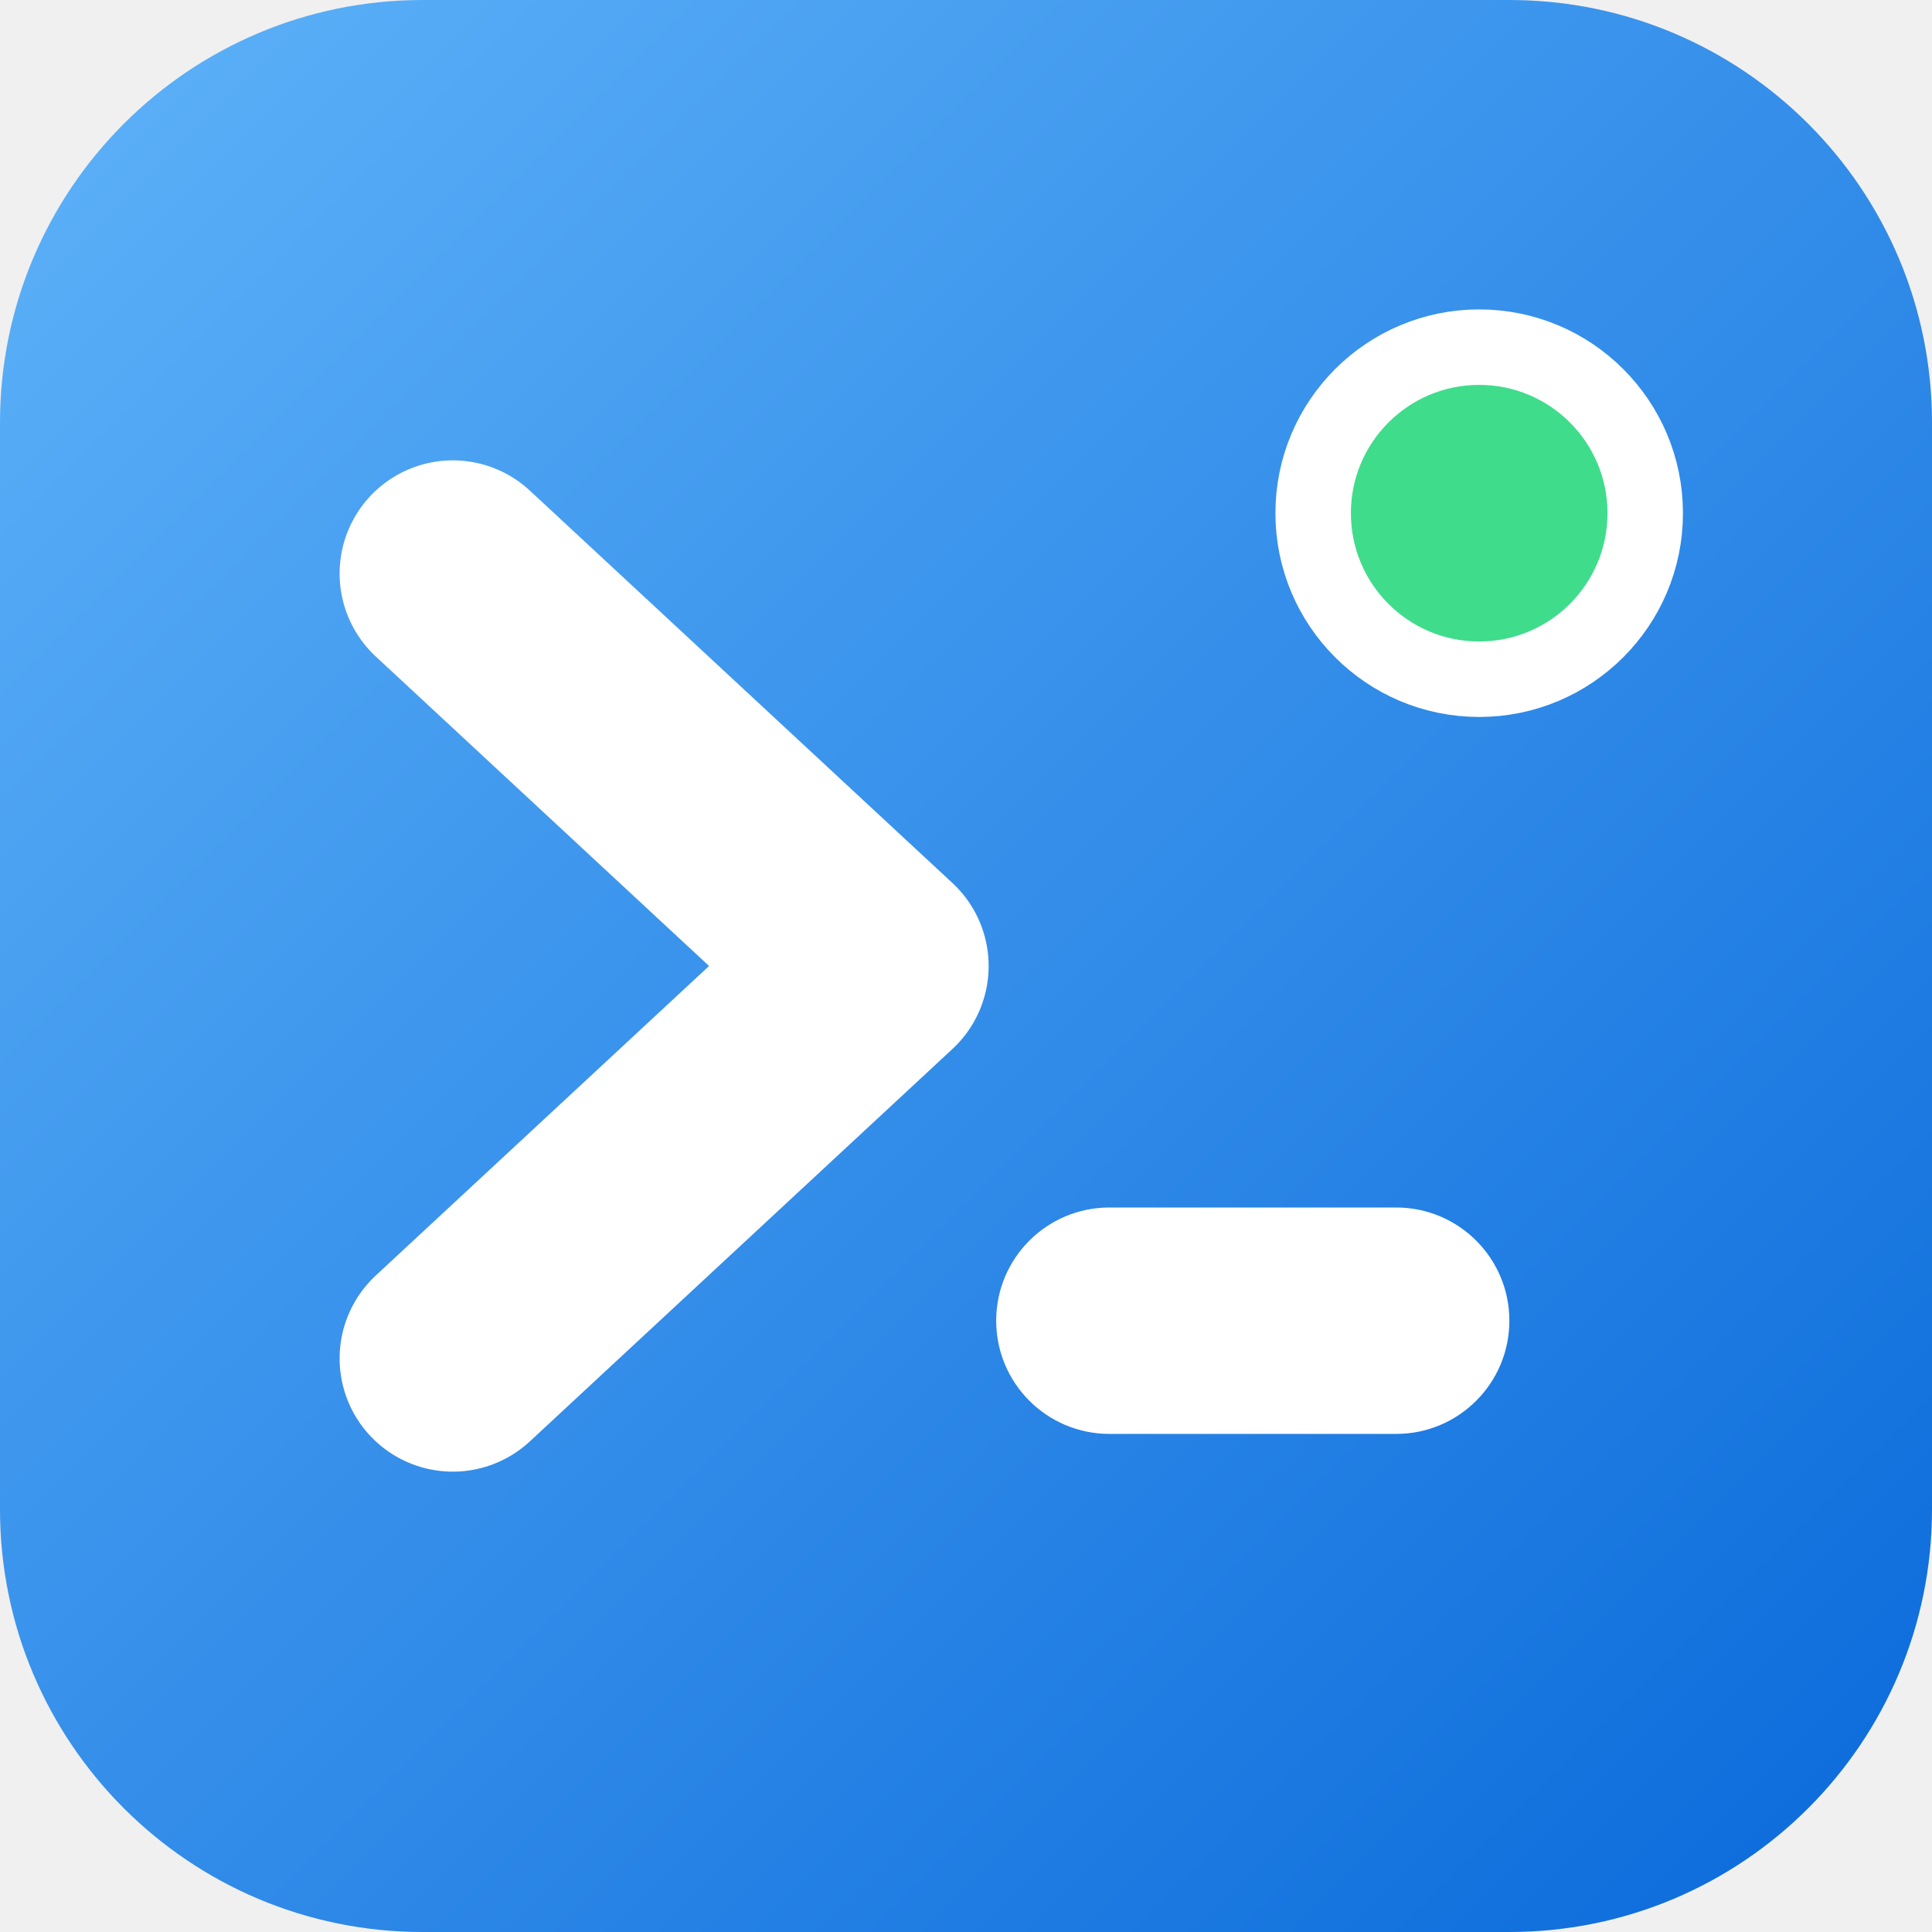
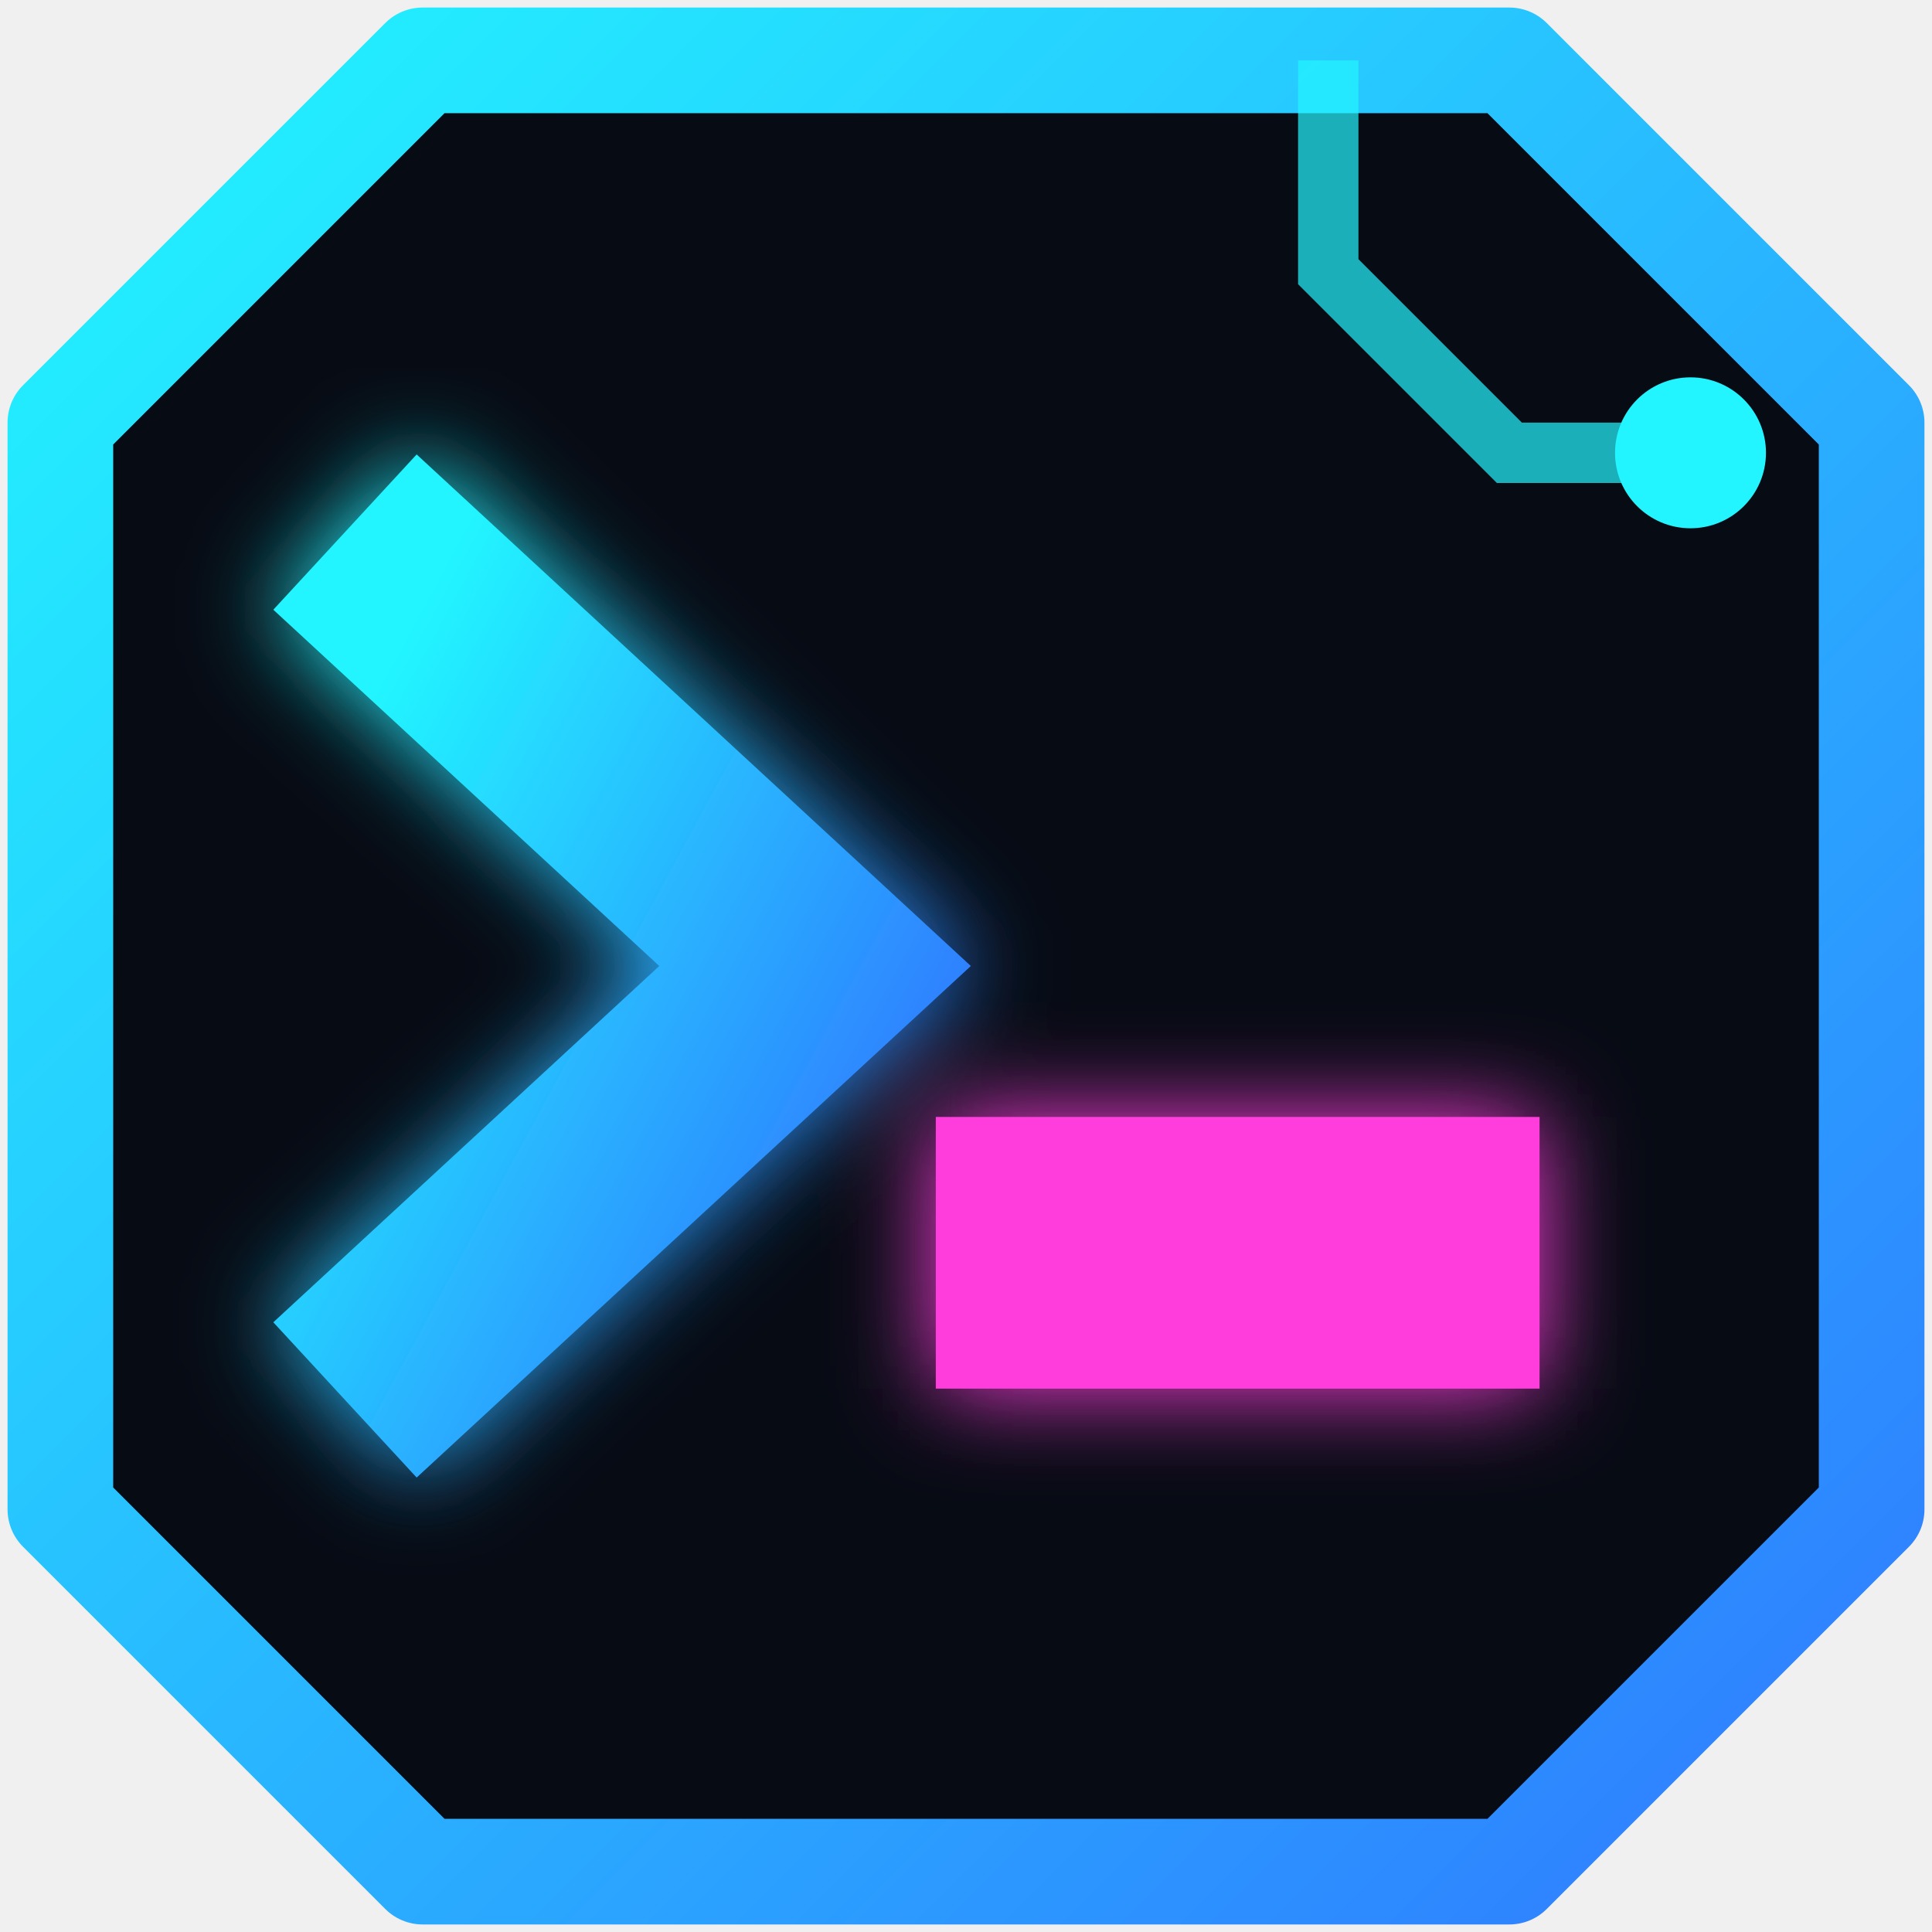
<svg xmlns="http://www.w3.org/2000/svg" viewBox="0 0 64 64">
  <defs>
-     <linearGradient id="g" x1="0" y1="0" x2="1" y2="1">
-       <stop offset="0" stop-color="#5fb3f9" />
-       <stop offset="1" stop-color="#0969da" />
+     <linearGradient id="n" x1="0" y1="0" x2="1" y2="1">
+       <stop offset="0" stop-color="#22f5ff" />
+       <stop offset="1" stop-color="#2f7bff" />
    </linearGradient>
+     <filter id="glow" x="-30%" y="-30%" width="160%" height="160%">
+       <feGaussianBlur stdDeviation="1.6" result="b" />
+       <feMerge>
+         <feMergeNode in="b" />
+         <feMergeNode in="SourceGraphic" />
+       </feMerge>
+     </filter>
  </defs>
-   <rect width="64" height="64" rx="14" fill="url(#g)" />
-   <path d="M15 19 L29 32 L15 45" fill="none" stroke="#fff" stroke-width="7.5" stroke-linecap="round" stroke-linejoin="round" />
-   <rect x="33" y="40" width="17" height="7.5" rx="3.75" fill="#fff" />
-   <circle cx="49" cy="17" r="5.5" fill="#3fdc8c" stroke="#fff" stroke-width="2.5" />
+   <path d="M14 2 H50 L62 14 V50 L50 62 H14 L2 50 V14 Z" fill="#070b14" stroke="url(#n)" stroke-width="3.5" stroke-linejoin="round" />
+   <path d="M44 2 V9 L50 15 H56" fill="none" stroke="#22f5ff" stroke-width="2" opacity=".7" />
+   <circle cx="56" cy="15" r="2.5" fill="#22f5ff" />
+   <g filter="url(#glow)">
+     <path d="M14 20 L27 32 L14 44" fill="none" stroke="url(#n)" stroke-width="7" stroke-linecap="square" stroke-linejoin="miter" />
+     <rect x="31" y="37" width="20" height="9" fill="#ff3ddc" />
+   </g>
</svg>
